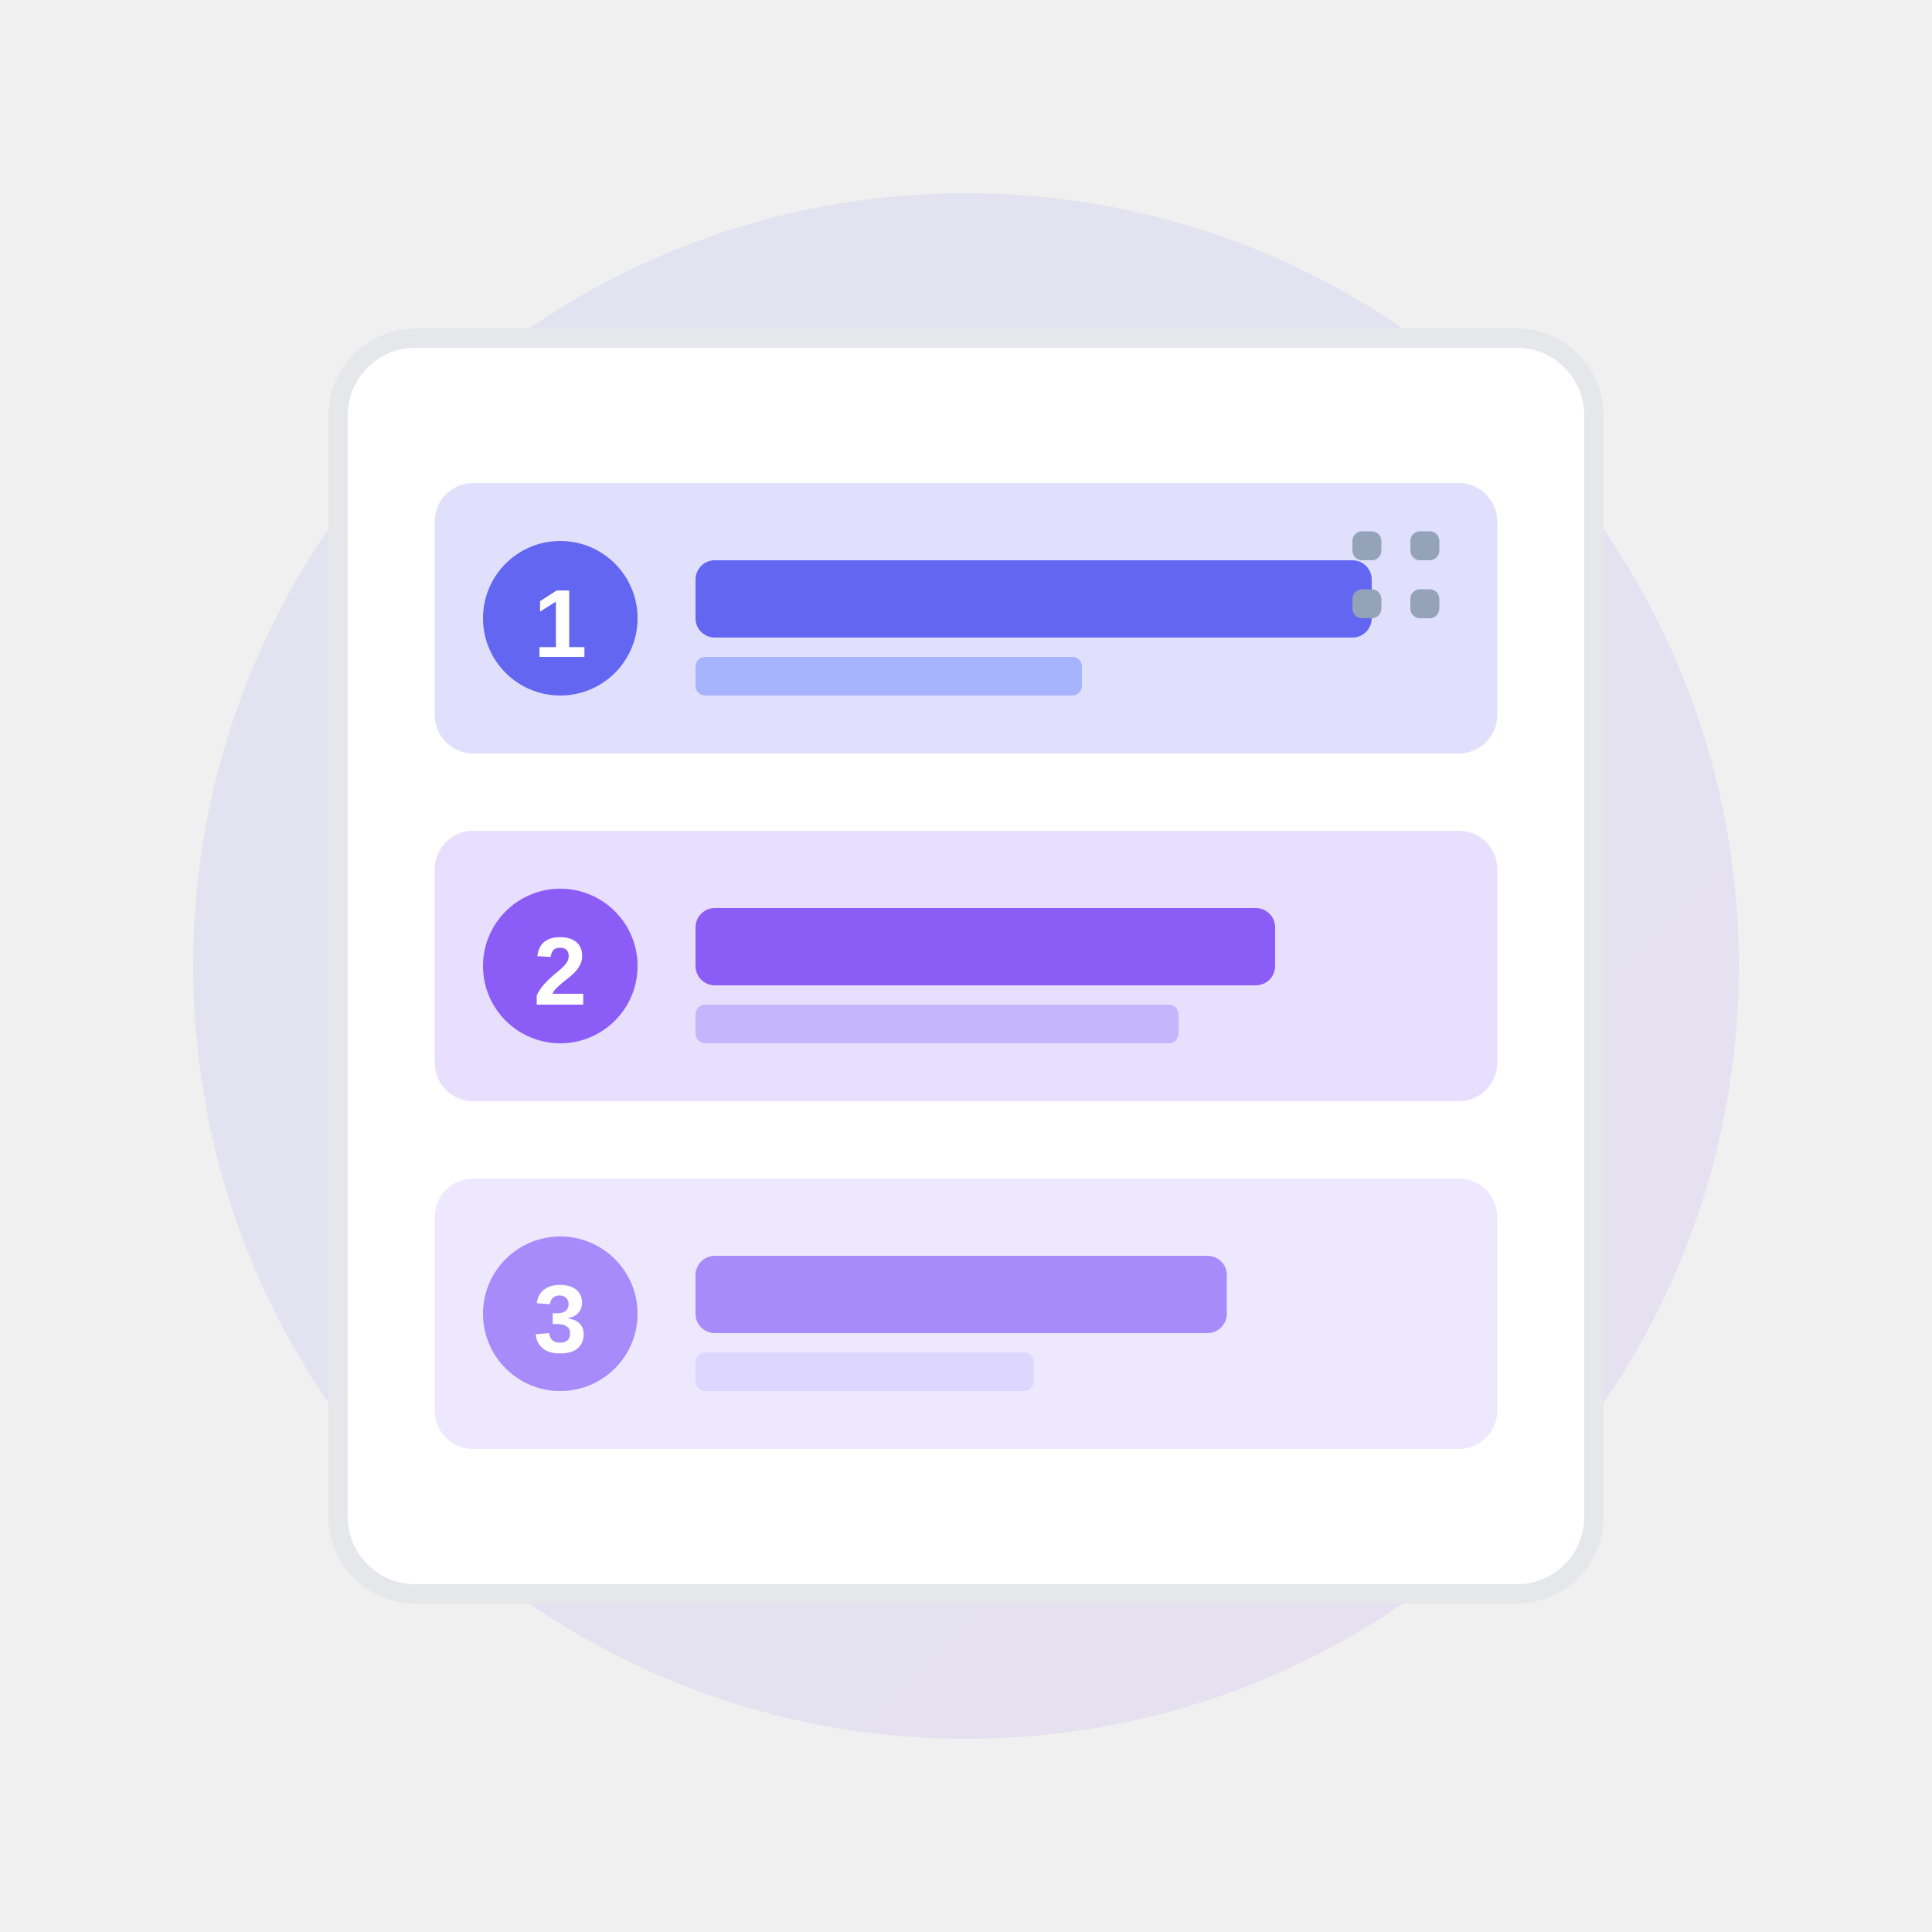
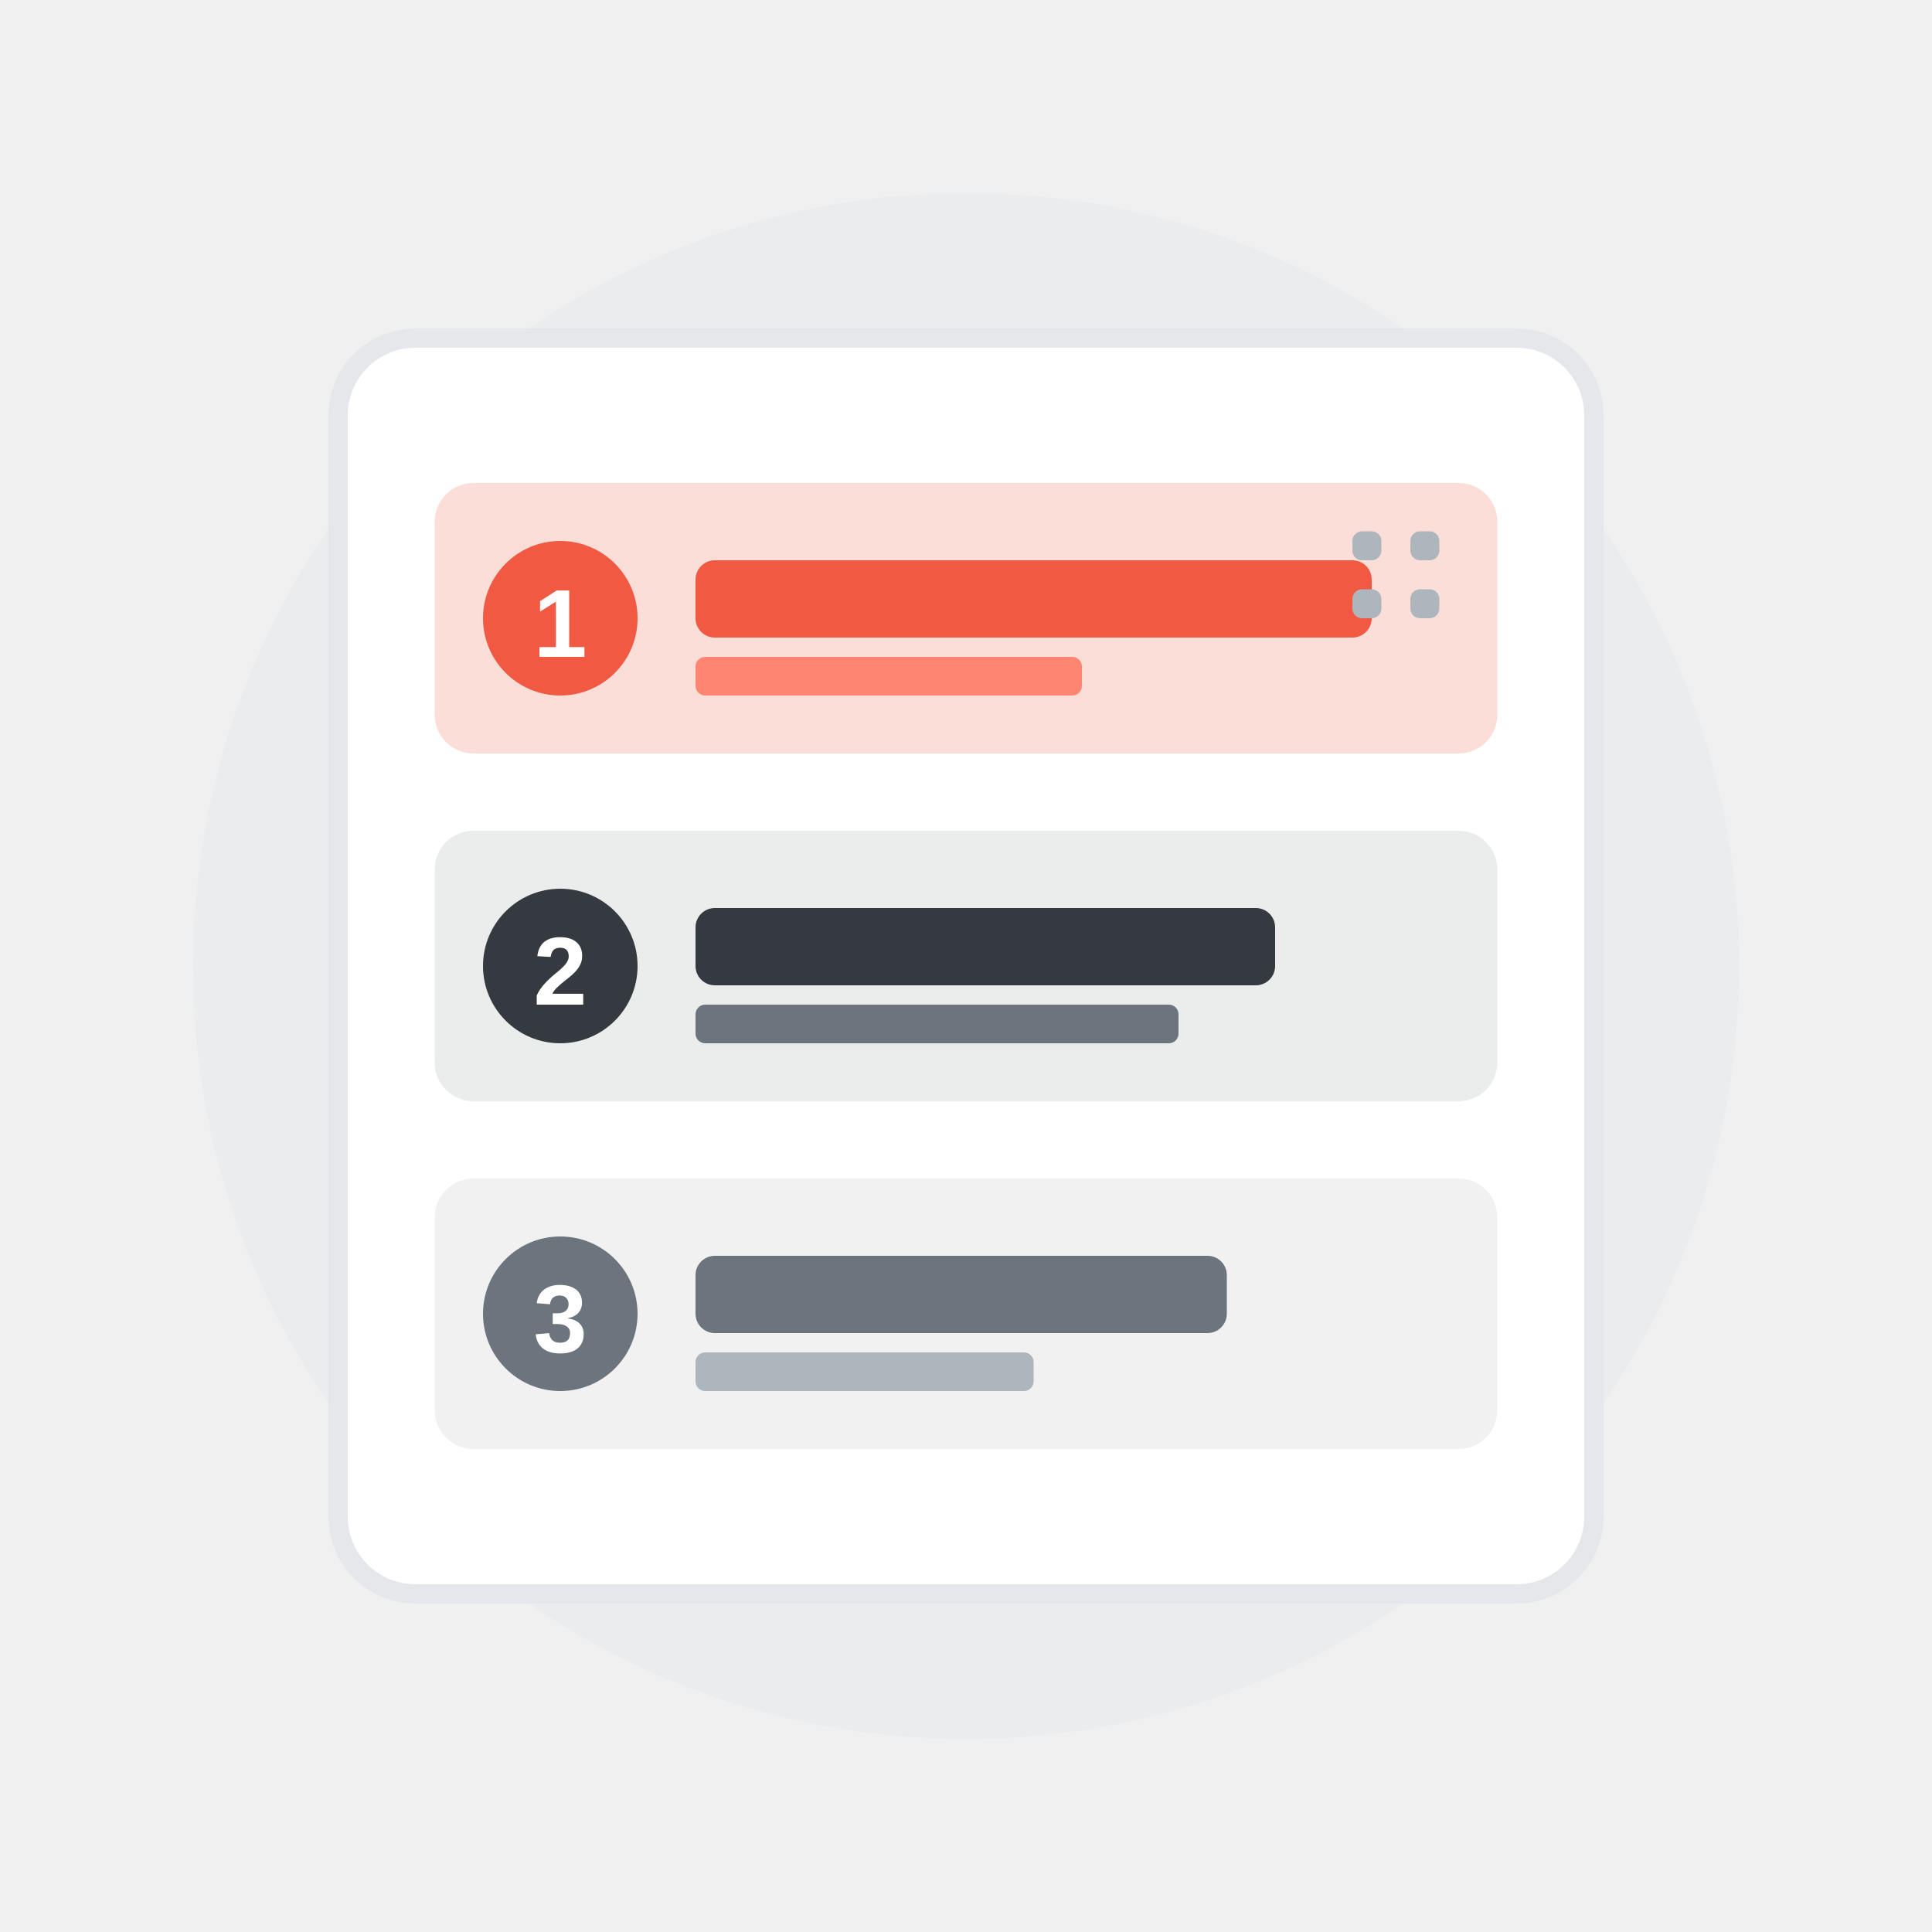
<svg xmlns="http://www.w3.org/2000/svg" viewBox="0 0 200 200">
  <defs>
    <linearGradient id="chapGrad" x1="0%" y1="0%" x2="100%" y2="100%">
-       <stop offset="0%" style="stop-color:#6366f1;stop-opacity:1" />
-       <stop offset="100%" style="stop-color:#8b5cf6;stop-opacity:1" />
+       <stop offset="0%" style="stop-color:#F25942;stop-opacity:1" />
+       <stop offset="100%" style="stop-color:#D94532;stop-opacity:1" />
    </linearGradient>
  </defs>
-   <circle cx="100" cy="100" r="80" fill="url(#chapGrad)" opacity="0.1" />
+   <circle cx="100" cy="100" r="80" fill="#e5e7eb" opacity="0.5" />
  <rect x="35" y="35" width="130" height="130" rx="8" fill="white" stroke="#e5e7eb" stroke-width="2" />
-   <rect x="45" y="50" width="110" height="28" rx="4" fill="#6366f1" opacity="0.2" />
-   <circle cx="58" cy="64" r="8" fill="#6366f1" />
+   <rect x="45" y="50" width="110" height="28" rx="4" fill="#F25942" opacity="0.2" />
+   <circle cx="58" cy="64" r="8" fill="#F25942" />
  <text x="58" y="68" font-family="Arial, sans-serif" font-size="10" font-weight="bold" fill="white" text-anchor="middle">1</text>
-   <rect x="72" y="58" width="70" height="8" rx="2" fill="#6366f1" />
-   <rect x="72" y="68" width="40" height="4" rx="1" fill="#a5b4fc" />
-   <rect x="45" y="86" width="110" height="28" rx="4" fill="#8b5cf6" opacity="0.2" />
-   <circle cx="58" cy="100" r="8" fill="#8b5cf6" />
+   <rect x="72" y="58" width="70" height="8" rx="2" fill="#F25942" />
+   <rect x="72" y="68" width="40" height="4" rx="1" fill="#FF8573" />
+   <rect x="45" y="86" width="110" height="28" rx="4" fill="#343a40" opacity="0.1" />
+   <circle cx="58" cy="100" r="8" fill="#343a40" />
  <text x="58" y="104" font-family="Arial, sans-serif" font-size="10" font-weight="bold" fill="white" text-anchor="middle">2</text>
-   <rect x="72" y="94" width="60" height="8" rx="2" fill="#8b5cf6" />
-   <rect x="72" y="104" width="50" height="4" rx="1" fill="#c4b5fd" />
-   <rect x="45" y="122" width="110" height="28" rx="4" fill="#a78bfa" opacity="0.2" />
-   <circle cx="58" cy="136" r="8" fill="#a78bfa" />
+   <rect x="72" y="94" width="60" height="8" rx="2" fill="#343a40" />
+   <rect x="72" y="104" width="50" height="4" rx="1" fill="#6c757d" />
+   <rect x="45" y="122" width="110" height="28" rx="4" fill="#6c757d" opacity="0.1" />
+   <circle cx="58" cy="136" r="8" fill="#6c757d" />
  <text x="58" y="140" font-family="Arial, sans-serif" font-size="10" font-weight="bold" fill="white" text-anchor="middle">3</text>
-   <rect x="72" y="130" width="55" height="8" rx="2" fill="#a78bfa" />
-   <rect x="72" y="140" width="35" height="4" rx="1" fill="#ddd6fe" />
+   <rect x="72" y="130" width="55" height="8" rx="2" fill="#6c757d" />
+   <rect x="72" y="140" width="35" height="4" rx="1" fill="#adb5bd" />
  <g transform="translate(140, 55)">
-     <rect x="0" y="0" width="3" height="3" rx="1" fill="#94a3b8" />
-     <rect x="6" y="0" width="3" height="3" rx="1" fill="#94a3b8" />
-     <rect x="0" y="6" width="3" height="3" rx="1" fill="#94a3b8" />
-     <rect x="6" y="6" width="3" height="3" rx="1" fill="#94a3b8" />
+     <rect x="0" y="0" width="3" height="3" rx="1" fill="#adb5bd" />
+     <rect x="6" y="0" width="3" height="3" rx="1" fill="#adb5bd" />
+     <rect x="0" y="6" width="3" height="3" rx="1" fill="#adb5bd" />
+     <rect x="6" y="6" width="3" height="3" rx="1" fill="#adb5bd" />
  </g>
</svg>
